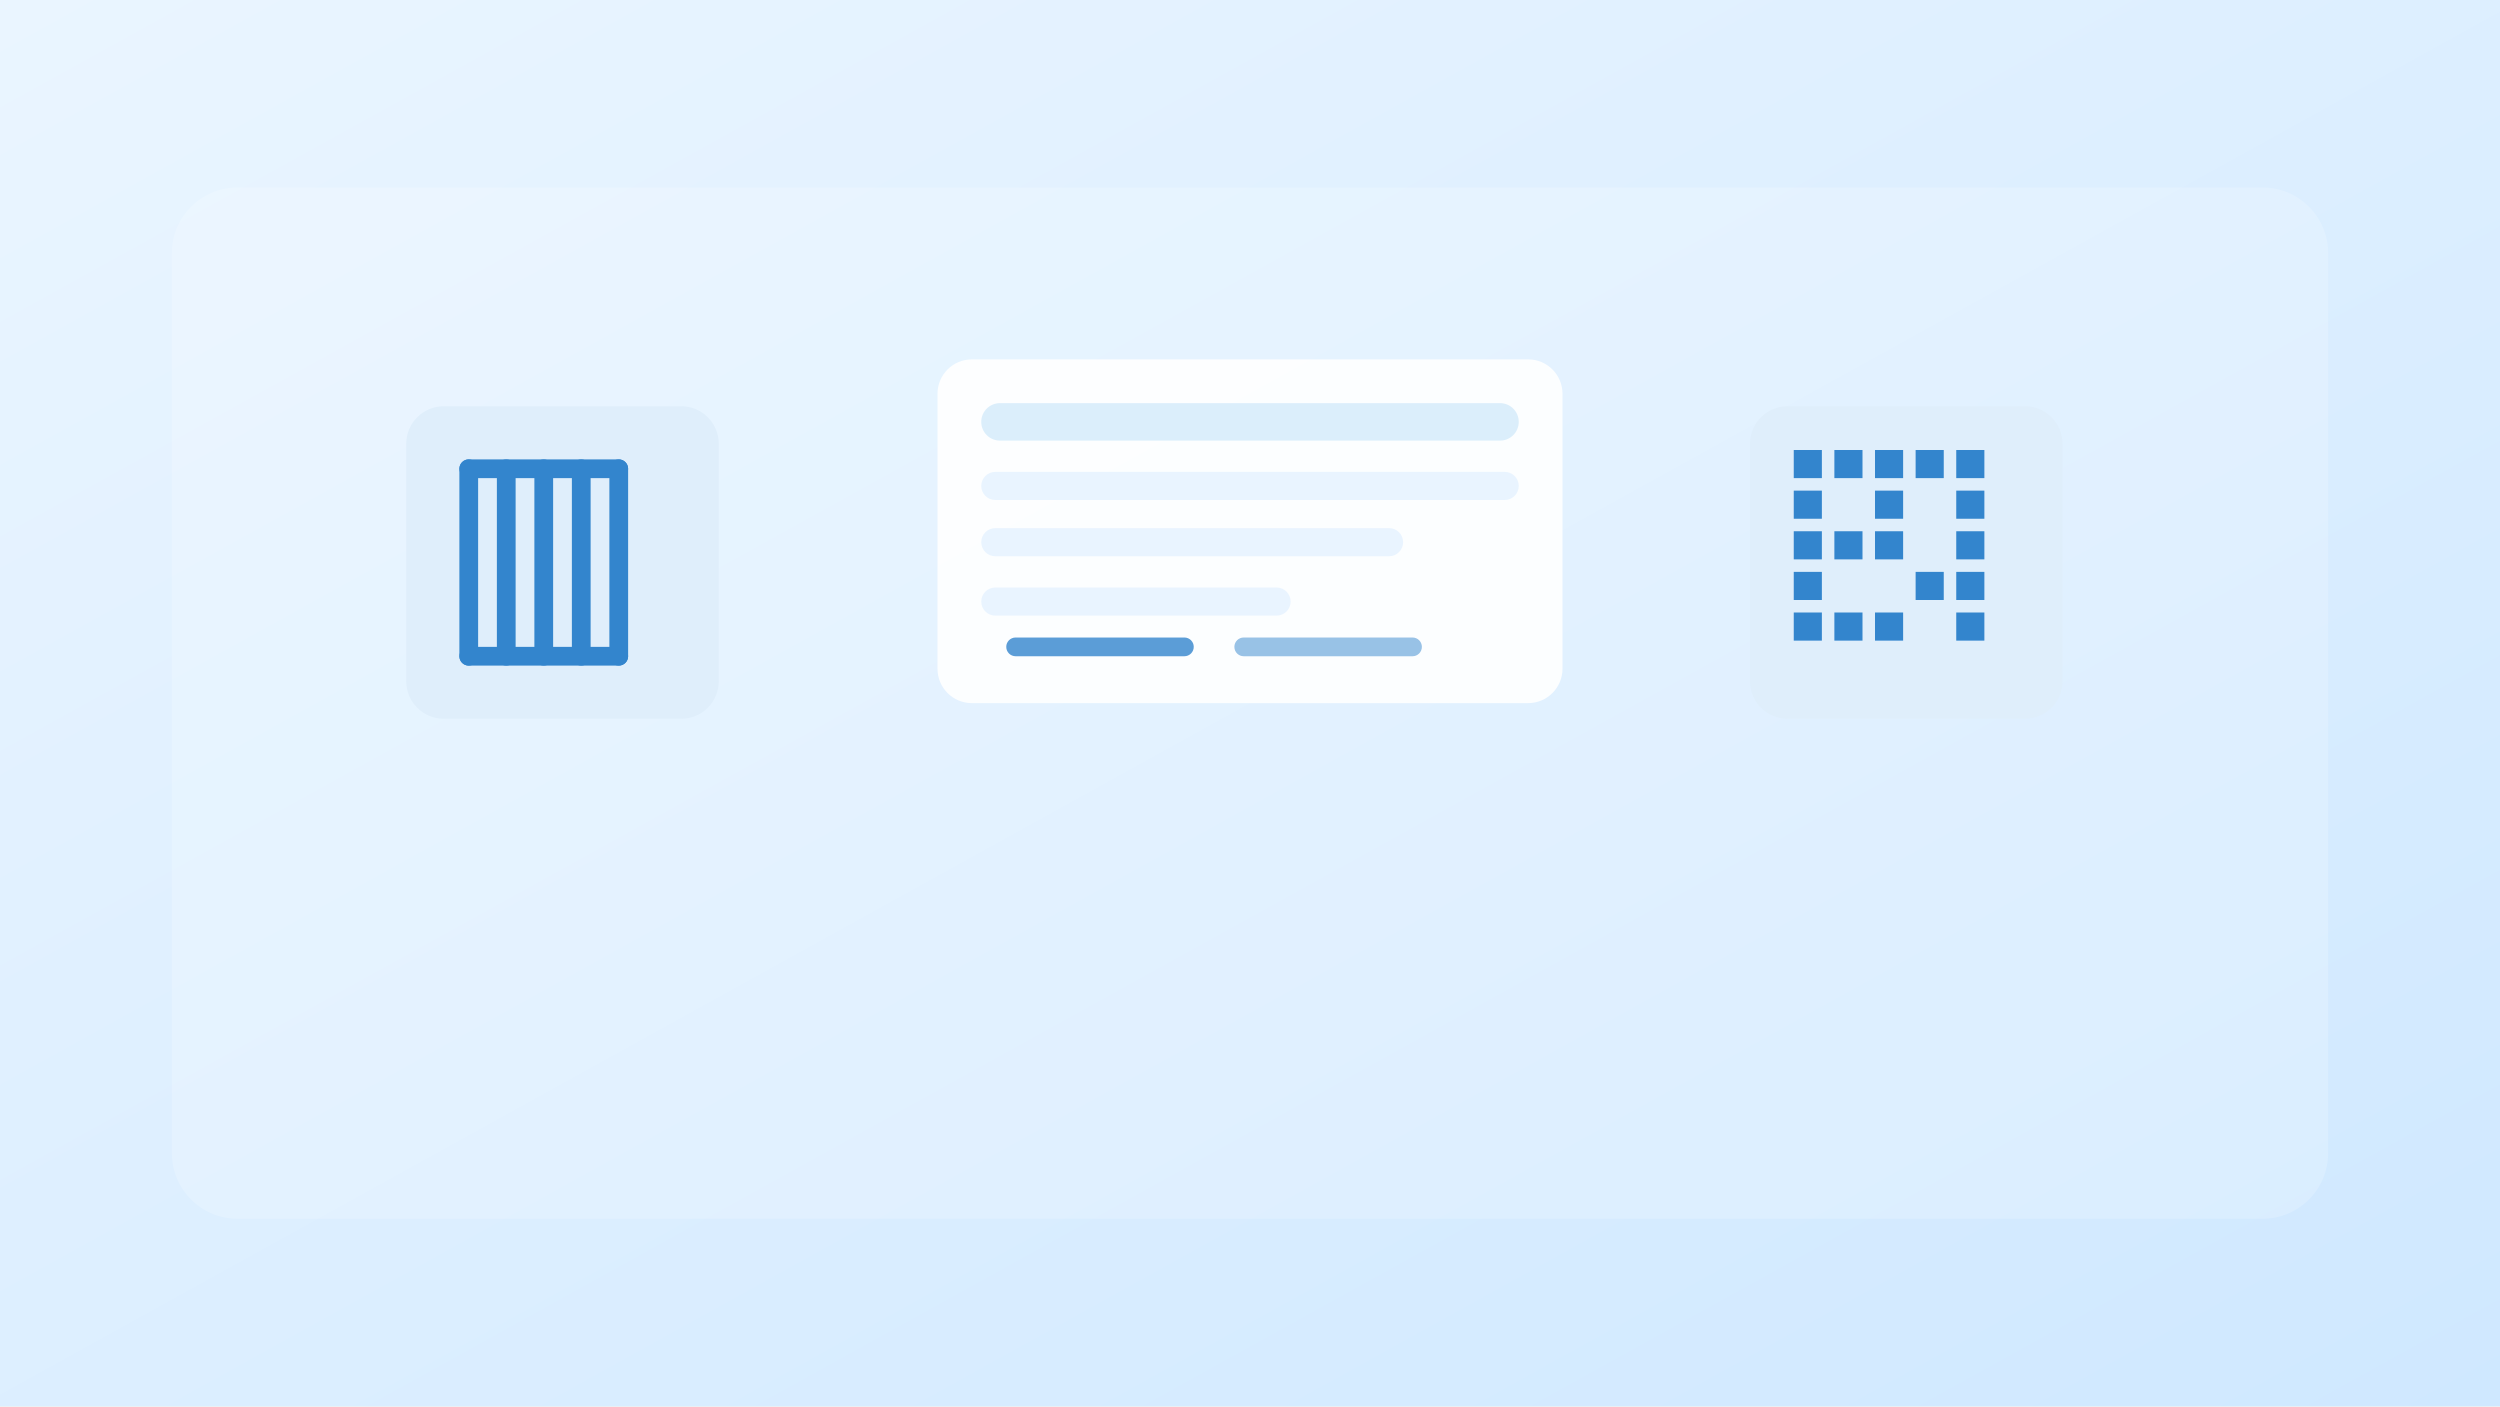
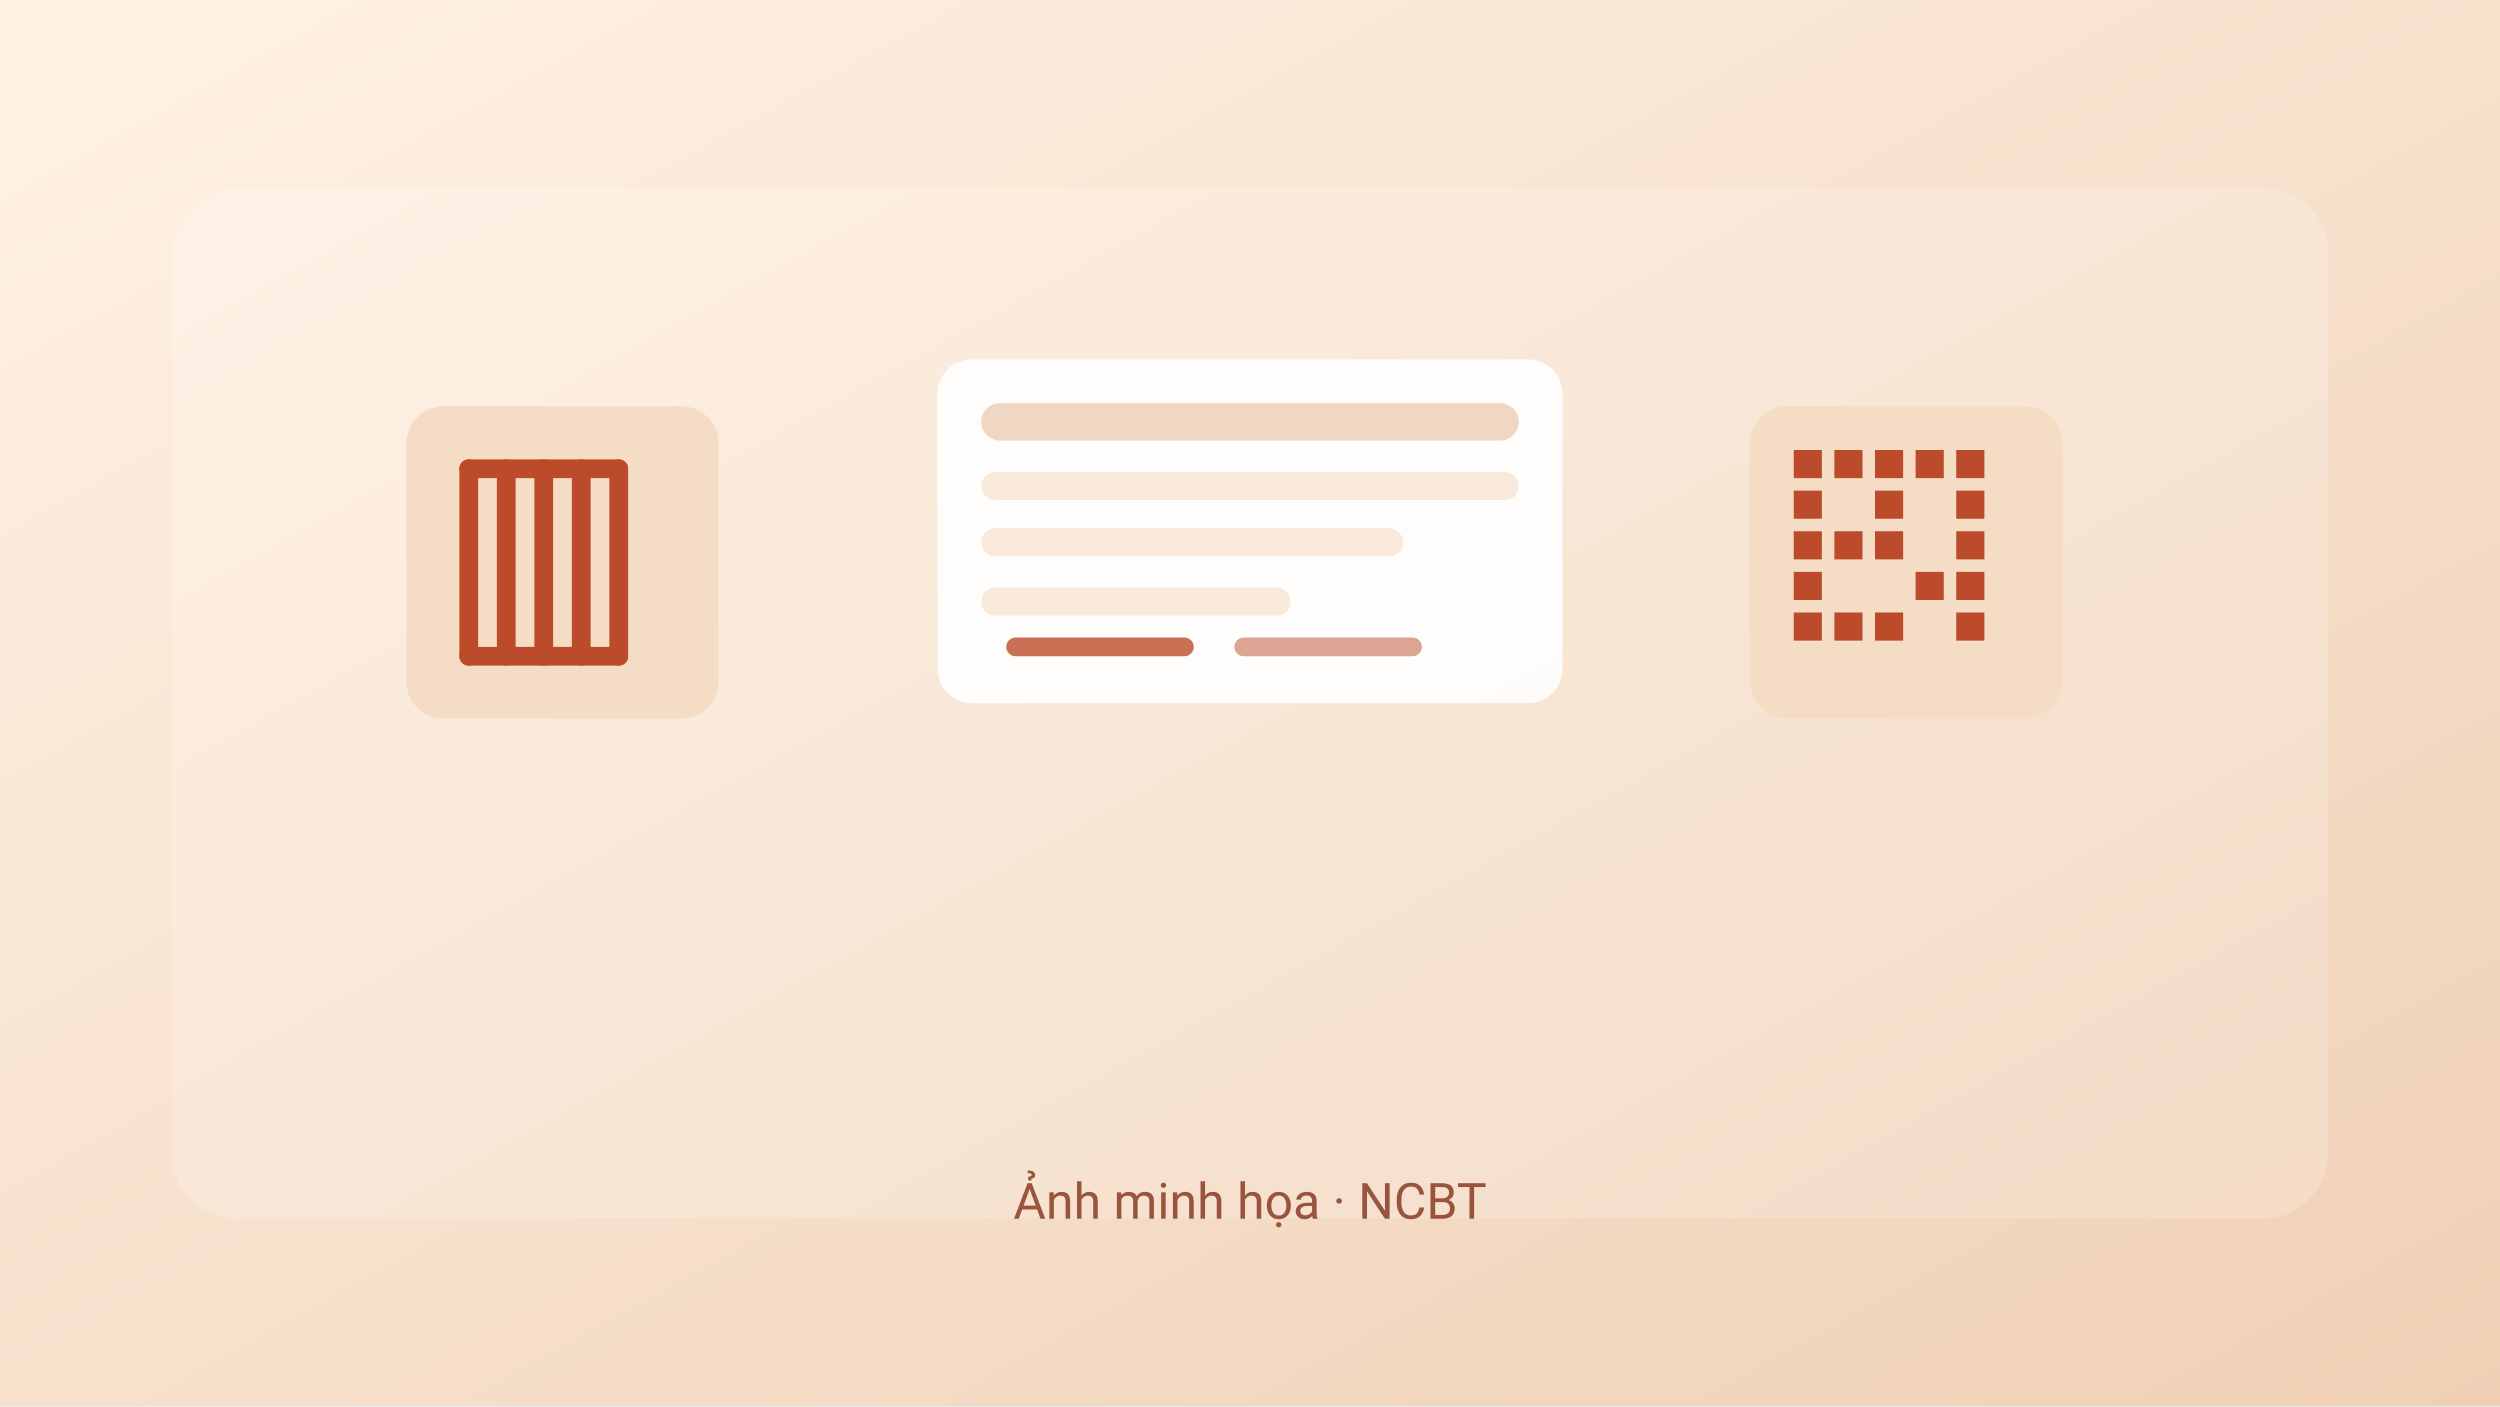
- <svg xmlns="http://www.w3.org/2000/svg" viewBox="0 0 1600 900" role="img" aria-label="News placeholder image">
+ <svg xmlns="http://www.w3.org/2000/svg" viewBox="0 0 1600 900" role="img" aria-label="Ảnh minh họa thông tin mã số mã vạch">
  <defs>
    <linearGradient id="g1" x1="0" x2="1" y1="0" y2="1">
-       <stop offset="0%" stop-color="#eaf5ff" />
-       <stop offset="100%" stop-color="#cfe8ff" />
+       <stop offset="0%" stop-color="#fff2e5" />
+       <stop offset="100%" stop-color="#efd0b5" />
    </linearGradient>
  </defs>
  <rect width="1600" height="900" fill="url(#g1)" />
  <rect x="110" y="120" width="1380" height="660" rx="42" fill="#ffffff" opacity="0.18" />
  <g transform="translate(600,230)">
    <rect width="400" height="220" rx="22" fill="#ffffff" opacity="0.9" />
-     <rect x="28" y="28" width="344" height="24" rx="12" fill="#dbeefb" />
-     <rect x="28" y="72" width="344" height="18" rx="9" fill="#e9f4ff" />
-     <rect x="28" y="108" width="270" height="18" rx="9" fill="#e9f4ff" />
-     <rect x="28" y="146" width="198" height="18" rx="9" fill="#e9f4ff" />
+     <rect x="28" y="28" width="344" height="24" rx="12" fill="#f0d7c4" />
+     <rect x="28" y="72" width="344" height="18" rx="9" fill="#f9e9da" />
+     <rect x="28" y="108" width="270" height="18" rx="9" fill="#f9e9da" />
+     <rect x="28" y="146" width="198" height="18" rx="9" fill="#f9e9da" />
    <g transform="translate(44,178)">
-       <rect width="120" height="12" rx="6" fill="#3385cd" opacity="0.8" />
-       <rect x="146" width="120" height="12" rx="6" fill="#3385cd" opacity="0.5" />
+       <rect width="120" height="12" rx="6" fill="#bc4b2b" opacity="0.8" />
+       <rect x="146" width="120" height="12" rx="6" fill="#bc4b2b" opacity="0.5" />
    </g>
  </g>
  <g transform="translate(260,260)">
-     <rect width="200" height="200" rx="24" fill="#dfeefb" />
-     <g fill="#3385cd">
+     <rect width="200" height="200" rx="24" fill="#f4dcc5" />
+     <g fill="#bc4b2b">
      <rect x="34" y="34" width="12" height="132" rx="6" />
      <rect x="58" y="34" width="12" height="132" rx="6" />
      <rect x="82" y="34" width="12" height="132" rx="6" />
      <rect x="106" y="34" width="12" height="132" rx="6" />
      <rect x="130" y="34" width="12" height="132" rx="6" />
      <rect x="34" y="34" width="108" height="12" rx="6" />
      <rect x="34" y="154" width="108" height="12" rx="6" />
    </g>
  </g>
  <g transform="translate(1120,260)">
-     <rect width="200" height="200" rx="24" fill="#dfeefb" />
-     <g fill="#3385cd">
-       <rect x="28" y="28" width="18" height="18" fill="#3385cd" />
-       <rect x="54" y="28" width="18" height="18" fill="#3385cd" />
-       <rect x="80" y="28" width="18" height="18" fill="#3385cd" />
-       <rect x="106" y="28" width="18" height="18" fill="#3385cd" />
-       <rect x="132" y="28" width="18" height="18" fill="#3385cd" />
-       <rect x="28" y="54" width="18" height="18" fill="#3385cd" />
-       <rect x="80" y="54" width="18" height="18" fill="#3385cd" />
-       <rect x="132" y="54" width="18" height="18" fill="#3385cd" />
-       <rect x="28" y="80" width="18" height="18" fill="#3385cd" />
-       <rect x="54" y="80" width="18" height="18" fill="#3385cd" />
-       <rect x="80" y="80" width="18" height="18" fill="#3385cd" />
-       <rect x="132" y="80" width="18" height="18" fill="#3385cd" />
-       <rect x="28" y="106" width="18" height="18" fill="#3385cd" />
-       <rect x="106" y="106" width="18" height="18" fill="#3385cd" />
-       <rect x="132" y="106" width="18" height="18" fill="#3385cd" />
-       <rect x="28" y="132" width="18" height="18" fill="#3385cd" />
-       <rect x="54" y="132" width="18" height="18" fill="#3385cd" />
-       <rect x="80" y="132" width="18" height="18" fill="#3385cd" />
-       <rect x="132" y="132" width="18" height="18" fill="#3385cd" />
+     <rect width="200" height="200" rx="24" fill="#f4dcc5" />
+     <g fill="#bc4b2b">
+       <rect x="28" y="28" width="18" height="18" fill="#bc4b2b" />
+       <rect x="54" y="28" width="18" height="18" fill="#bc4b2b" />
+       <rect x="80" y="28" width="18" height="18" fill="#bc4b2b" />
+       <rect x="106" y="28" width="18" height="18" fill="#bc4b2b" />
+       <rect x="132" y="28" width="18" height="18" fill="#bc4b2b" />
+       <rect x="28" y="54" width="18" height="18" fill="#bc4b2b" />
+       <rect x="80" y="54" width="18" height="18" fill="#bc4b2b" />
+       <rect x="132" y="54" width="18" height="18" fill="#bc4b2b" />
+       <rect x="28" y="80" width="18" height="18" fill="#bc4b2b" />
+       <rect x="54" y="80" width="18" height="18" fill="#bc4b2b" />
+       <rect x="80" y="80" width="18" height="18" fill="#bc4b2b" />
+       <rect x="132" y="80" width="18" height="18" fill="#bc4b2b" />
+       <rect x="28" y="106" width="18" height="18" fill="#bc4b2b" />
+       <rect x="106" y="106" width="18" height="18" fill="#bc4b2b" />
+       <rect x="132" y="106" width="18" height="18" fill="#bc4b2b" />
+       <rect x="28" y="132" width="18" height="18" fill="#bc4b2b" />
+       <rect x="54" y="132" width="18" height="18" fill="#bc4b2b" />
+       <rect x="80" y="132" width="18" height="18" fill="#bc4b2b" />
+       <rect x="132" y="132" width="18" height="18" fill="#bc4b2b" />
    </g>
  </g>
+   <text x="800" y="780" text-anchor="middle" font-family="Roboto,Arial,sans-serif" font-size="32" fill="#99543d">Ảnh minh họa · NCBT</text>
</svg>
